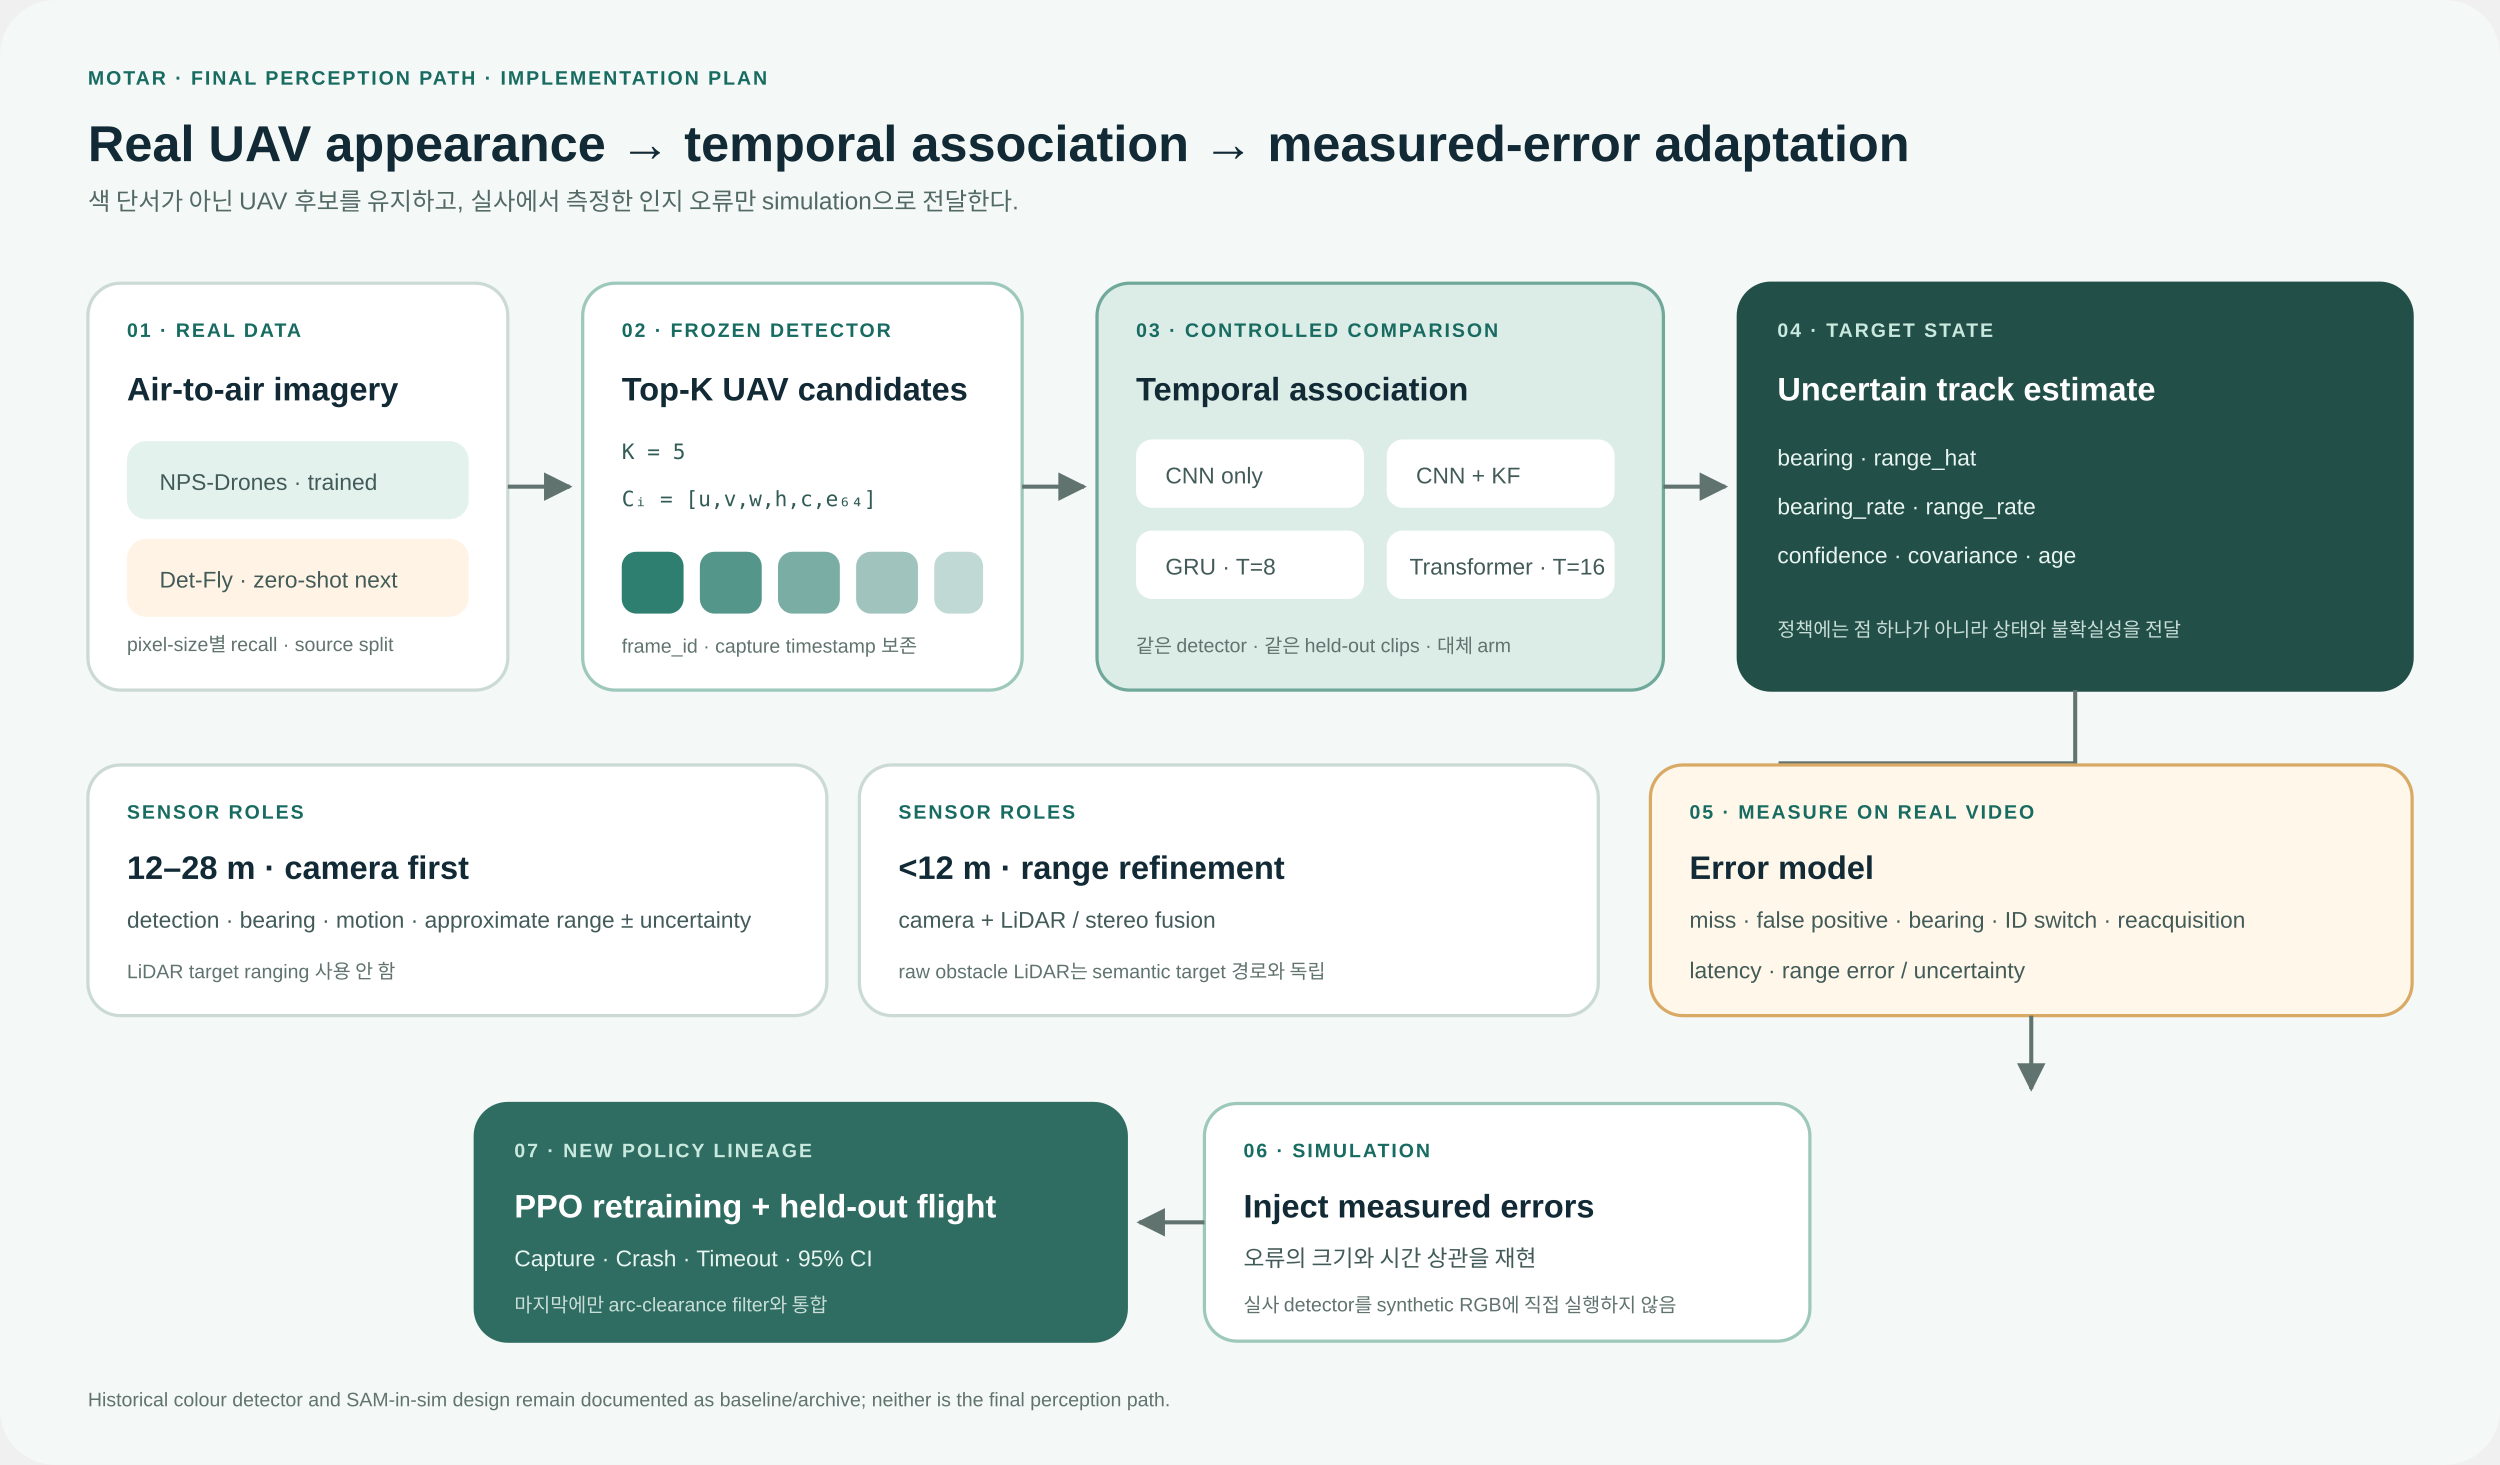
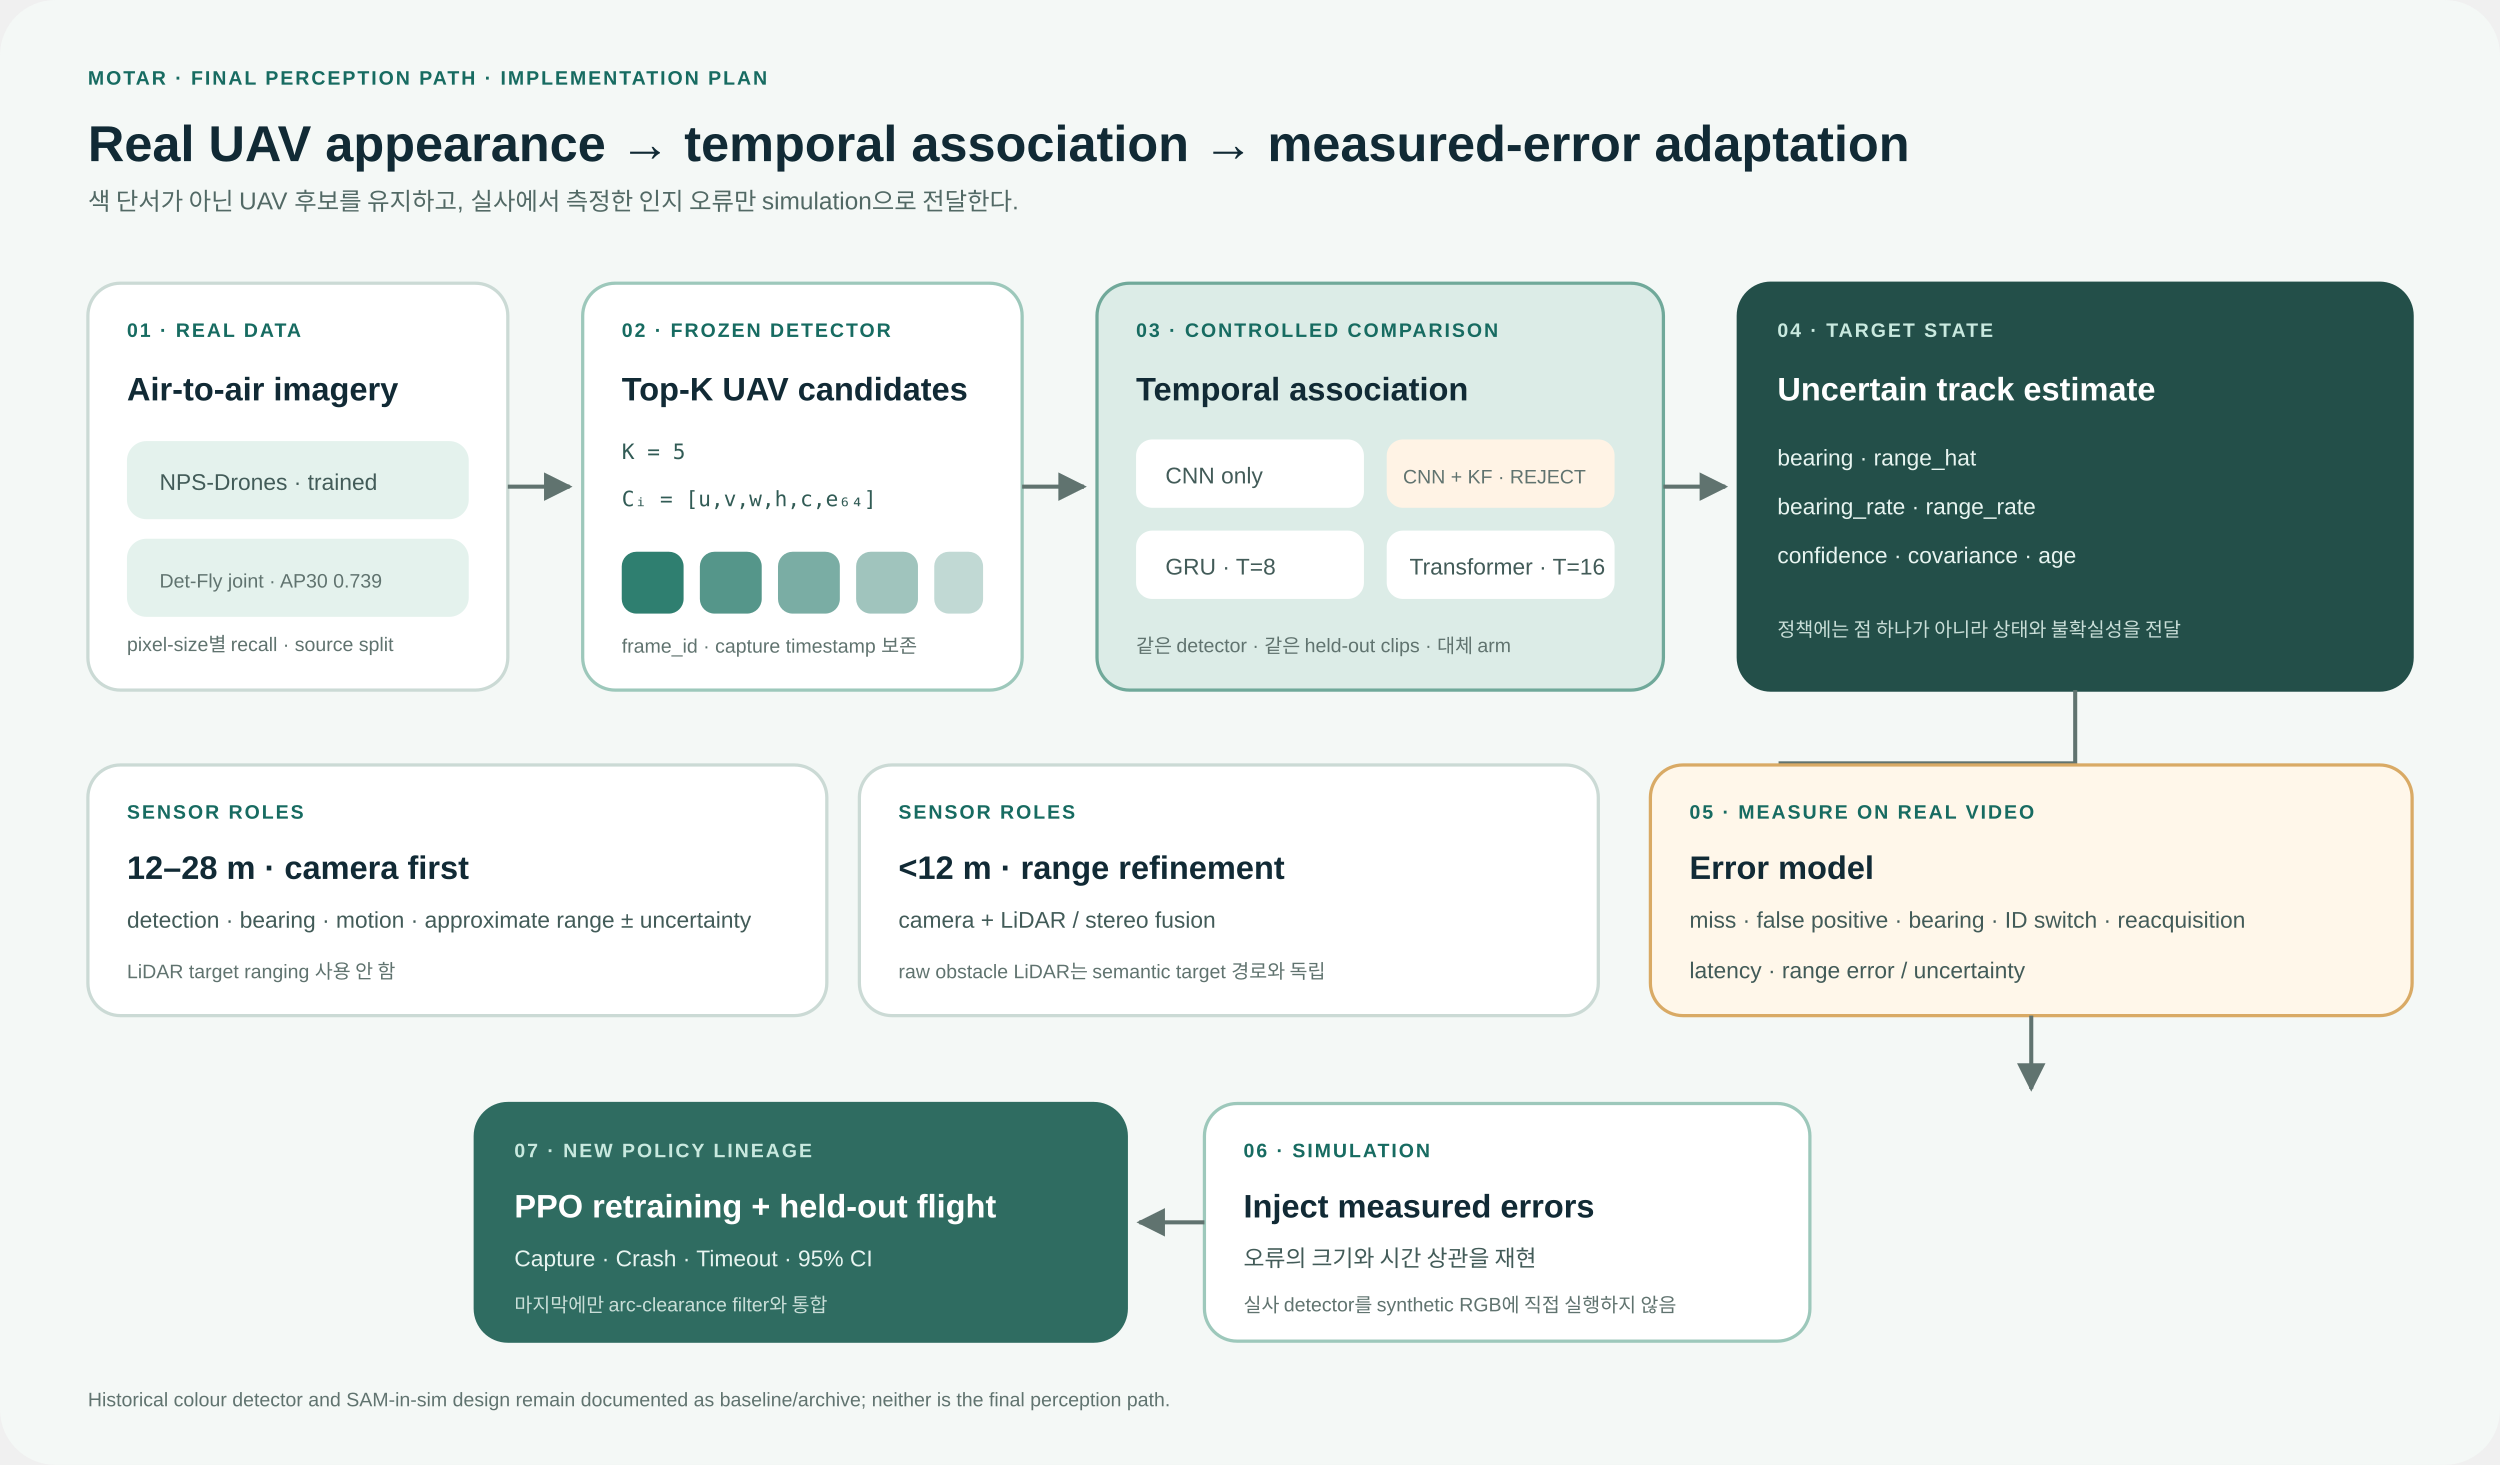
<svg xmlns="http://www.w3.org/2000/svg" width="1536" height="900" viewBox="0 0 1536 900" role="img" aria-labelledby="title desc">
  <defs>
    <marker id="arrow" viewBox="0 0 10 10" refX="9" refY="5" markerWidth="7" markerHeight="7" orient="auto">
      <path d="M0 0L10 5L0 10Z" fill="#60736f" />
    </marker>
    <style>
      .title{font:700 31px Arial,'Noto Sans CJK KR',sans-serif;fill:#112a35}.sub{font:400 15px Arial,'Noto Sans CJK KR',sans-serif;fill:#526965}.tag{font:700 12px Arial,'Noto Sans CJK KR',sans-serif;letter-spacing:1.2px;fill:#176b61}.h{font:700 20px Arial,'Noto Sans CJK KR',sans-serif;fill:#112a35}.b{font:400 14px Arial,'Noto Sans CJK KR',sans-serif;fill:#425b58}.mono{font:400 13px ui-monospace,monospace;fill:#315b55}.small{font:400 12px Arial,'Noto Sans CJK KR',sans-serif;fill:#60736f}.tagLight{font:700 12px Arial,'Noto Sans CJK KR',sans-serif;letter-spacing:1.2px;fill:#c9e9df}.hLight{font:700 20px Arial,'Noto Sans CJK KR',sans-serif;fill:#fff}.bLight{font:400 14px Arial,'Noto Sans CJK KR',sans-serif;fill:#e7f4f0}.smallLight{font:400 12px Arial,'Noto Sans CJK KR',sans-serif;fill:#c9ded8}.arrow{stroke:#60736f;stroke-width:2.5;fill:none;marker-end:url(#arrow)}
    </style>
  </defs>
  <rect width="1536" height="900" rx="34" fill="#f4f8f6" />
  <text x="54" y="52" class="tag">MOTAR · FINAL PERCEPTION PATH · IMPLEMENTATION PLAN</text>
  <text x="54" y="99" class="title">Real UAV appearance → temporal association → measured-error adaptation</text>
  <text x="54" y="129" class="sub">색 단서가 아닌 UAV 후보를 유지하고, 실사에서 측정한 인지 오류만 simulation으로 전달한다.</text>
  <rect x="54" y="174" width="258" height="250" rx="20" fill="#fff" stroke="#cbdad5" stroke-width="2" />
  <text x="78" y="207" class="tag">01 · REAL DATA</text>
  <text x="78" y="246" class="h">Air-to-air imagery</text>
  <rect x="78" y="271" width="210" height="48" rx="12" fill="#e4f2ed" />
  <text x="98" y="301" class="b">NPS-Drones · trained</text>
-   <rect x="78" y="331" width="210" height="48" rx="12" fill="#fff3e5" />
-   <text x="98" y="361" class="b">Det-Fly · zero-shot next</text>
+   <rect x="78" y="331" width="210" height="48" rx="12" fill="#e4f2ed" />
+   <text x="98" y="361" class="small">Det-Fly joint · AP30 0.739</text>
  <text x="78" y="400" class="small">pixel-size별 recall · source split</text>
  <path d="M312 299H350" class="arrow" />
  <rect x="358" y="174" width="270" height="250" rx="20" fill="#fff" stroke="#9dc8bb" stroke-width="2" />
  <text x="382" y="207" class="tag">02 · FROZEN DETECTOR</text>
  <text x="382" y="246" class="h">Top-K UAV candidates</text>
  <text x="382" y="282" class="mono">K = 5</text>
  <text x="382" y="311" class="mono">Cᵢ = [u,v,w,h,c,e₆₄]</text>
  <g fill="#2f7f70">
    <rect x="382" y="339" width="38" height="38" rx="9" />
    <rect x="430" y="339" width="38" height="38" rx="9" opacity=".82" />
    <rect x="478" y="339" width="38" height="38" rx="9" opacity=".64" />
    <rect x="526" y="339" width="38" height="38" rx="9" opacity=".46" />
    <rect x="574" y="339" width="30" height="38" rx="9" opacity=".3" />
  </g>
  <text x="382" y="401" class="small">frame_id · capture timestamp 보존</text>
  <path d="M628 299H666" class="arrow" />
  <rect x="674" y="174" width="348" height="250" rx="20" fill="#dcece7" stroke="#70a99a" stroke-width="2" />
  <text x="698" y="207" class="tag">03 · CONTROLLED COMPARISON</text>
  <text x="698" y="246" class="h">Temporal association</text>
  <rect x="698" y="270" width="140" height="42" rx="10" fill="#fff" />
  <text x="716" y="297" class="b">CNN only</text>
-   <rect x="852" y="270" width="140" height="42" rx="10" fill="#fff" />
-   <text x="870" y="297" class="b">CNN + KF</text>
+   <rect x="852" y="270" width="140" height="42" rx="10" fill="#fff3e5" />
+   <text x="862" y="297" class="small">CNN + KF · REJECT</text>
  <rect x="698" y="326" width="140" height="42" rx="10" fill="#fff" />
  <text x="716" y="353" class="b">GRU · T=8</text>
  <rect x="852" y="326" width="140" height="42" rx="10" fill="#fff" />
  <text x="866" y="353" class="b">Transformer · T=16</text>
  <text x="698" y="401" class="small">같은 detector · 같은 held-out clips · 대체 arm</text>
  <path d="M1022 299H1060" class="arrow" />
  <rect x="1068" y="174" width="414" height="250" rx="20" fill="#234f49" stroke="#234f49" stroke-width="2" />
  <text x="1092" y="207" class="tagLight">04 · TARGET STATE</text>
  <text x="1092" y="246" class="hLight">Uncertain track estimate</text>
  <text x="1092" y="286" class="bLight">bearing · range_hat</text>
  <text x="1092" y="316" class="bLight">bearing_rate · range_rate</text>
  <text x="1092" y="346" class="bLight">confidence · covariance · age</text>
  <text x="1092" y="391" class="smallLight">정책에는 점 하나가 아니라 상태와 불확실성을 전달</text>
  <rect x="54" y="470" width="454" height="154" rx="20" fill="#fff" stroke="#cbdad5" stroke-width="2" />
  <text x="78" y="503" class="tag">SENSOR ROLES</text>
  <text x="78" y="540" class="h">12–28 m · camera first</text>
  <text x="78" y="570" class="b">detection · bearing · motion · approximate range ± uncertainty</text>
  <text x="78" y="601" class="small">LiDAR target ranging 사용 안 함</text>
  <rect x="528" y="470" width="454" height="154" rx="20" fill="#fff" stroke="#cbdad5" stroke-width="2" />
  <text x="552" y="503" class="tag">SENSOR ROLES</text>
  <text x="552" y="540" class="h">&lt;12 m · range refinement</text>
  <text x="552" y="570" class="b">camera + LiDAR / stereo fusion</text>
  <text x="552" y="601" class="small">raw obstacle LiDAR는 semantic target 경로와 독립</text>
  <path d="M1275 424V469H1094V508" class="arrow" />
  <rect x="1014" y="470" width="468" height="154" rx="20" fill="#fff7ea" stroke="#d9aa65" stroke-width="2" />
  <text x="1038" y="503" class="tag">05 · MEASURE ON REAL VIDEO</text>
  <text x="1038" y="540" class="h">Error model</text>
  <text x="1038" y="570" class="b">miss · false positive · bearing · ID switch · reacquisition</text>
  <text x="1038" y="601" class="b">latency · range error / uncertainty</text>
  <path d="M1248 624V669" class="arrow" />
  <rect x="740" y="678" width="372" height="146" rx="20" fill="#fff" stroke="#9dc8bb" stroke-width="2" />
  <text x="764" y="711" class="tag">06 · SIMULATION</text>
  <text x="764" y="748" class="h">Inject measured errors</text>
  <text x="764" y="778" class="b">오류의 크기와 시간 상관을 재현</text>
  <text x="764" y="806" class="small">실사 detector를 synthetic RGB에 직접 실행하지 않음</text>
  <path d="M740 751H700" class="arrow" />
  <rect x="292" y="678" width="400" height="146" rx="20" fill="#2f6c61" stroke="#2f6c61" stroke-width="2" />
  <text x="316" y="711" class="tagLight">07 · NEW POLICY LINEAGE</text>
  <text x="316" y="748" class="hLight">PPO retraining + held-out flight</text>
  <text x="316" y="778" class="bLight">Capture · Crash · Timeout · 95% CI</text>
  <text x="316" y="806" class="smallLight">마지막에만 arc-clearance filter와 통합</text>
  <text x="54" y="864" class="small">Historical colour detector and SAM-in-sim design remain documented as baseline/archive; neither is the final perception path.</text>
</svg>
